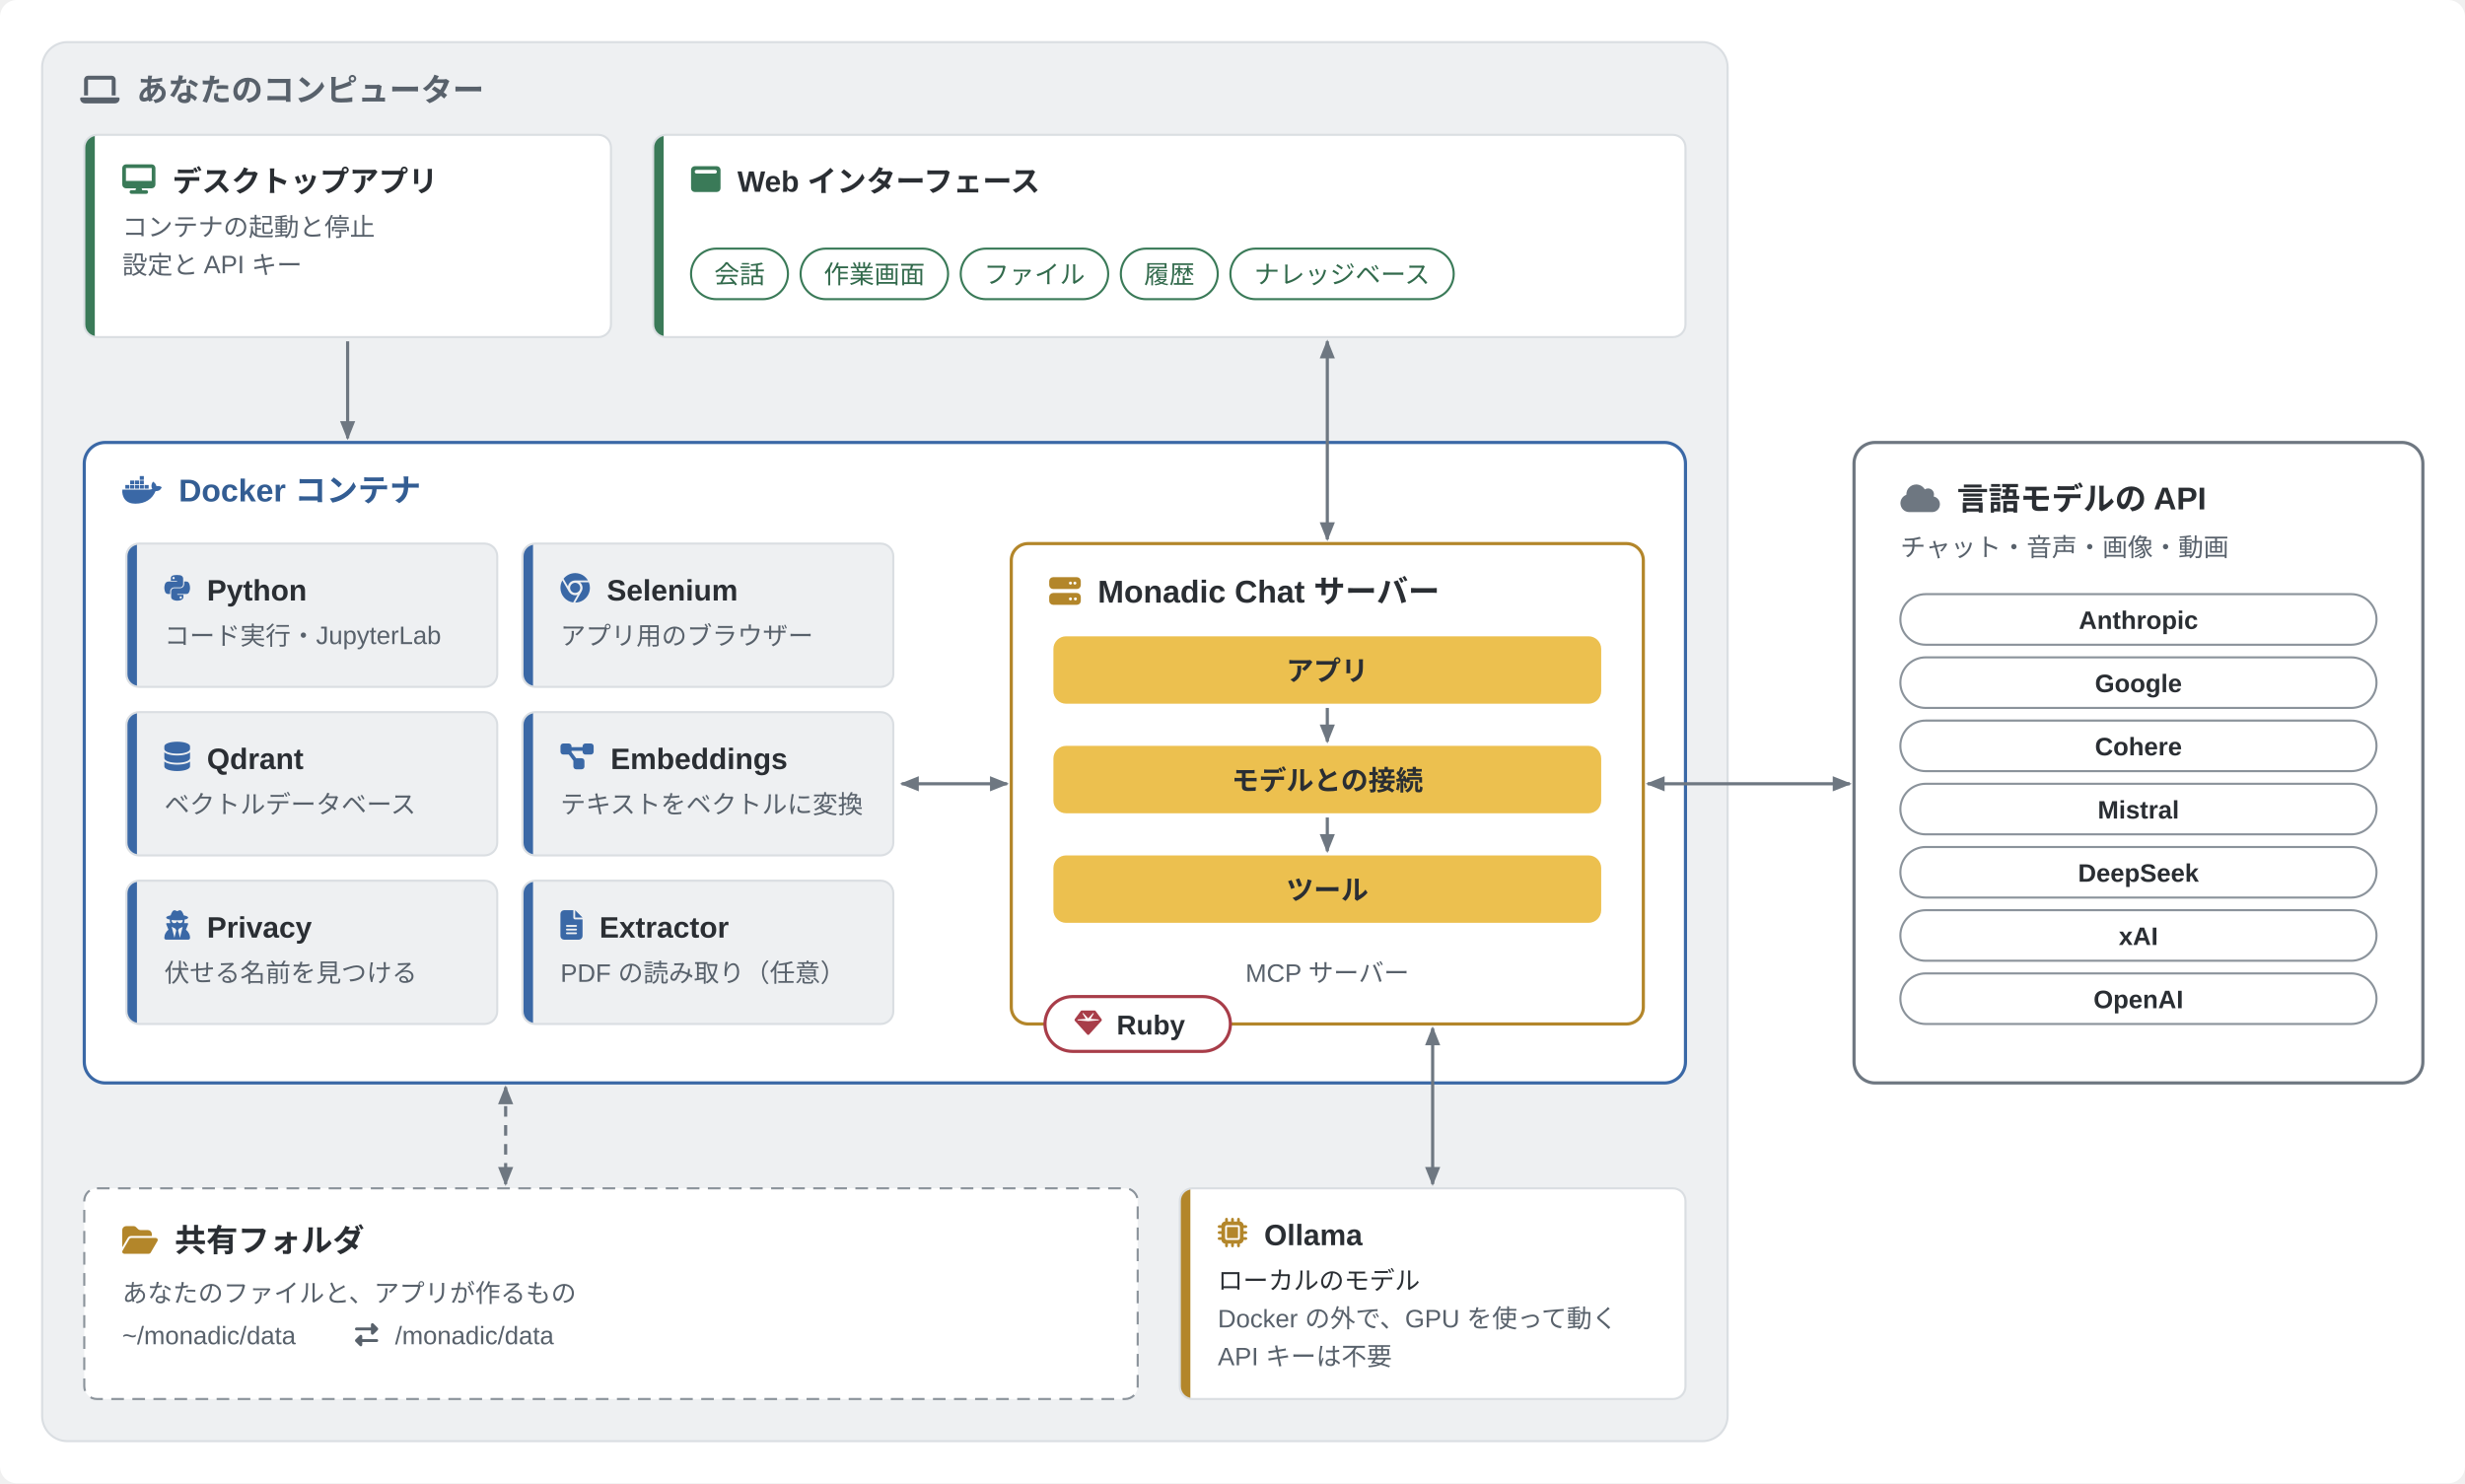
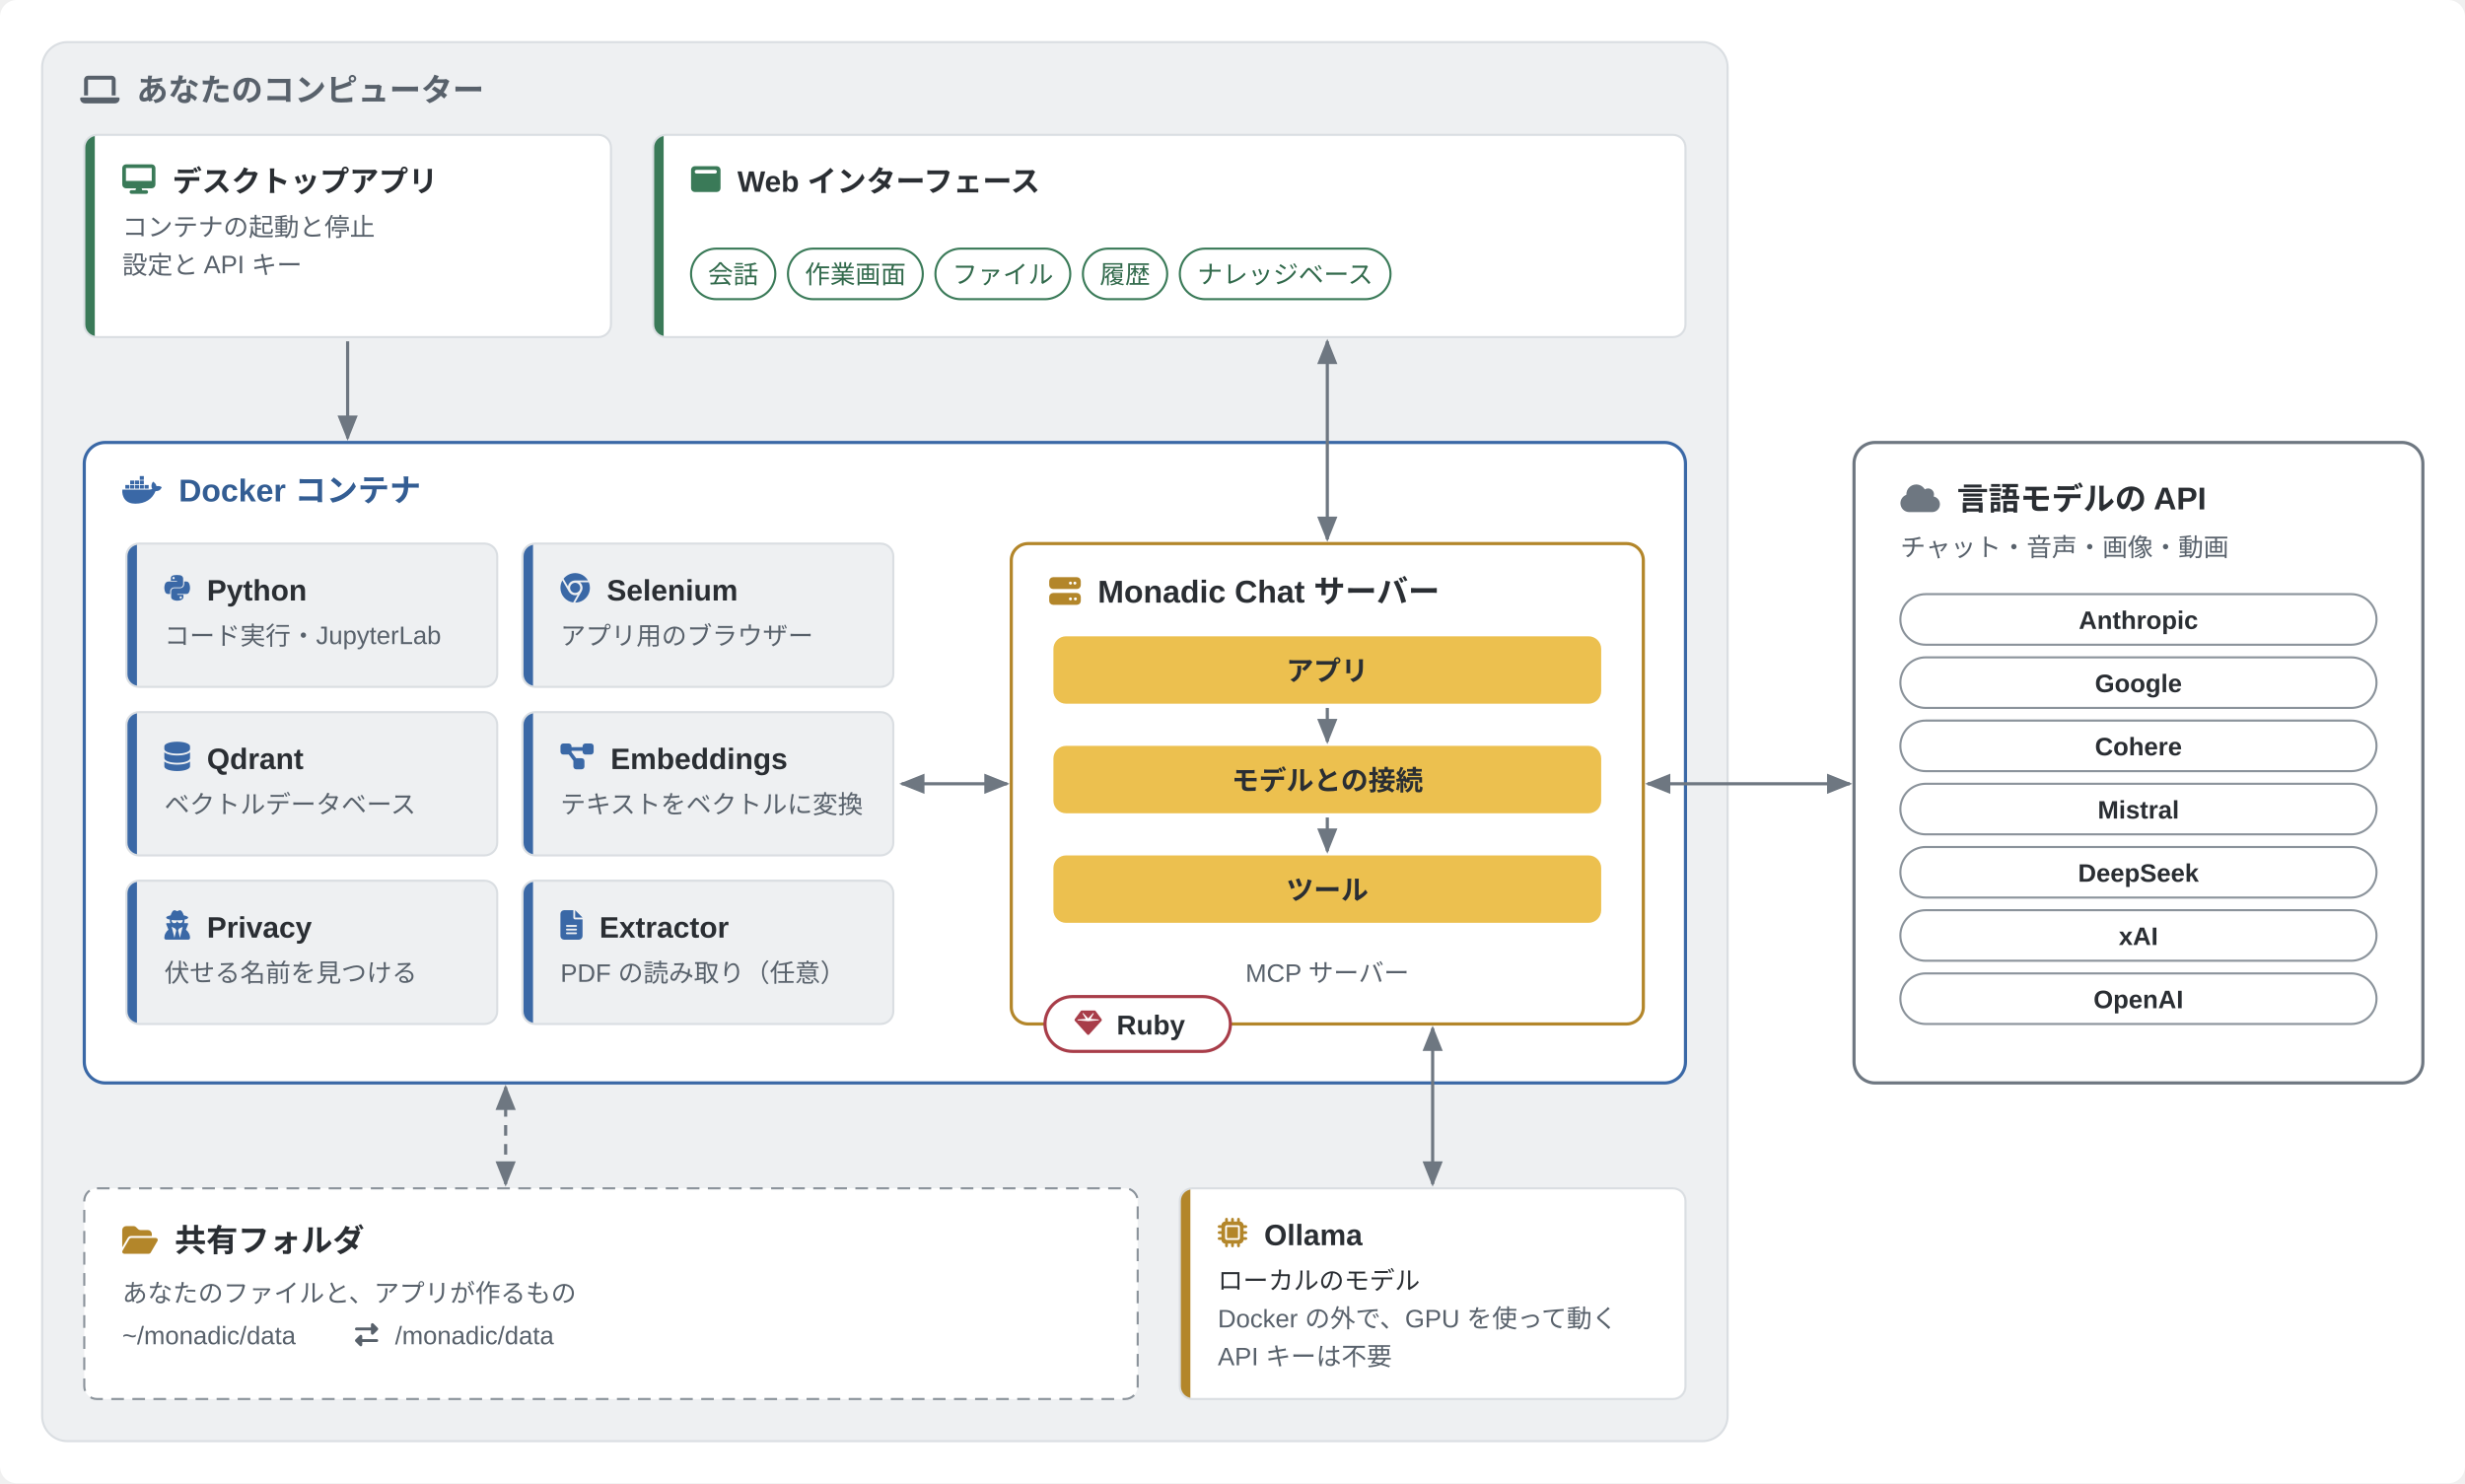
<svg xmlns="http://www.w3.org/2000/svg" role="img" width="1170" height="704" viewBox="0 0 1170 704" font-family="-apple-system, 'Hiragino Sans', 'Noto Sans JP', 'Helvetica Neue', Arial, sans-serif">
  <defs>
    <symbol id="i-brands-chrome" viewBox="0 -448 512 512">
      <path transform="scale(1 -1)" d="M0 192Q1 263 34 321L144 130Q161 100 190 82Q219 64 256 64Q277 64 297 71L221 -62Q125 -47 64 23Q2 93 0 192ZM365 126Q384 156 384 192Q382 251 341 288H493Q512 243 512 192Q511 121 477 63Q443 5 385 -29Q328 -63 256 -64L365 126ZM478 320H256H478H256Q208 319 174 291Q140 262 131 217L54 350Q90 395 142 421Q194 447 256 448Q328 447 386 413Q444 378 478 320ZM168 192Q169 229 194 254Q219 279 256 280Q293 279 318 254Q343 229 344 192Q343 155 318 130Q293 105 256 104Q219 105 194 130Q169 155 168 192Z" />
    </symbol>
    <symbol id="i-brands-docker" viewBox="0 -448 640 512">
      <path transform="scale(1 -1)" d="M350 212H284H350H284V271H350V212ZM350 416H284H350H284V355H350V416ZM428 271H362H428H362V212H428V271ZM272 343H206H272H206V283H272V343ZM350 343H284H350H284V283H350V343ZM627 243Q615 251 594 253Q574 255 554 252Q549 287 513 315L499 325L489 311Q475 289 473 260Q471 231 486 207Q472 198 437 196H2Q-4 157 7 113Q18 69 46 34Q102 -32 212 -32Q331 -32 415 21Q499 73 540 172Q558 170 585 178Q612 185 631 217Q634 222 639 232Q639 233 640 234L627 243ZM116 271H50H116H50V212H116V271ZM194 271H128H194H128V212H194V271ZM272 271H206H272H206V212H272V271ZM194 343H128H194H128V283H194V343Z" />
    </symbol>
    <symbol id="i-brands-python" viewBox="0 -448 448 512">
      <path transform="scale(1 -1)" d="M440 247Q434 271 422 286Q409 301 386 302H346V254Q345 226 326 207Q307 187 280 186H173Q150 186 135 170Q120 155 119 132V30Q120 9 135 -5Q151 -18 173 -24Q221 -40 280 -24Q300 -18 316 -5Q332 8 333 30V71H226V85H386Q409 85 421 100Q432 114 440 139Q456 186 440 248ZM286 44Q305 42 306 24Q305 5 286 3Q268 5 266 24Q268 42 286 44ZM168 200H275H168H275Q297 200 312 216Q327 231 328 254V356Q327 378 312 393Q297 408 275 412Q218 420 168 412Q135 406 124 392Q113 379 114 356V315H221V302H74Q51 302 32 288Q14 274 8 247Q0 218 0 194Q0 170 8 139Q13 115 27 100Q41 85 64 85H101V133Q102 161 121 180Q140 199 168 200ZM161 342Q143 344 141 363Q143 381 161 383Q179 381 181 363Q179 344 161 342Z" />
    </symbol>
    <symbol id="i-solid-cloud" viewBox="0 -448 640 512">
      <path transform="scale(1 -1)" d="M0 112Q2 51 42 10Q83 -30 144 -32H512Q566 -31 603 5Q639 42 640 96Q639 143 611 177Q582 212 538 221Q544 238 544 256Q543 297 516 324Q489 351 448 352Q418 352 395 336Q373 372 337 394Q301 415 256 416Q188 414 143 369Q98 324 96 256Q96 252 96 248Q96 248 96 248Q53 232 27 196Q1 160 0 112Z" />
    </symbol>
    <symbol id="i-solid-database" viewBox="0 -448 448 512">
      <path transform="scale(1 -1)" d="M448 368V320V368V320Q446 286 382 263Q319 241 224 240Q129 241 66 263Q2 286 0 320V368Q2 402 66 425Q129 447 224 448Q319 447 382 425Q446 402 448 368ZM393 233Q425 244 448 262V160Q446 126 382 103Q319 81 224 80Q129 81 66 103Q2 126 0 160V262Q23 244 55 233Q125 209 224 208Q323 209 393 233ZM0 102Q23 84 55 73Q125 49 224 48Q323 49 393 73Q425 84 448 102V16Q446 -18 382 -41Q319 -63 224 -64Q129 -63 66 -41Q2 -18 0 16V102Z" />
    </symbol>
    <symbol id="i-solid-desktop" viewBox="0 -448 576 512">
      <path transform="scale(1 -1)" d="M64 448Q37 447 19 429Q1 411 0 384V96Q1 69 19 51Q37 33 64 32H240L229 0H160Q146 0 137 -9Q128 -18 128 -32Q128 -46 137 -55Q146 -64 160 -64H416Q430 -64 439 -55Q448 -46 448 -32Q448 -18 439 -9Q430 0 416 0H347L336 32H512Q539 33 557 51Q575 69 576 96V384Q575 411 557 429Q539 447 512 448H64ZM512 384V160V384V160H64V384H512Z" />
    </symbol>
    <symbol id="i-solid-diagram-project" viewBox="0 -448 576 512">
      <path transform="scale(1 -1)" d="M0 368Q1 388 14 402Q28 415 48 416H144Q164 415 178 402Q191 388 192 368V352H384V368Q385 388 398 402Q412 415 432 416H528Q548 415 562 402Q575 388 576 368V272Q575 252 562 238Q548 225 528 224H432Q412 225 398 238Q385 252 384 272V288H192V272Q192 269 192 267L272 160H368Q388 159 402 146Q415 132 416 112V16Q415 -4 402 -18Q388 -31 368 -32H272Q252 -31 238 -18Q225 -4 224 16V112Q224 115 224 117L144 224H48Q28 225 14 238Q1 252 0 272V368Z" />
    </symbol>
    <symbol id="i-solid-file-lines" viewBox="0 -448 384 512">
      <path transform="scale(1 -1)" d="M64 448Q37 447 19 429Q1 411 0 384V0Q1 -27 19 -45Q37 -63 64 -64H320Q347 -63 365 -45Q383 -27 384 0V288H256Q242 288 233 297Q224 306 224 320V448H64ZM256 448V320V448V320H384L256 448ZM112 192H272H112H272Q287 191 288 176Q287 161 272 160H112Q97 161 96 176Q97 191 112 192ZM112 128H272H112H272Q287 127 288 112Q287 97 272 96H112Q97 97 96 112Q97 127 112 128ZM112 64H272H112H272Q287 63 288 48Q287 33 272 32H112Q97 33 96 48Q97 63 112 64Z" />
    </symbol>
    <symbol id="i-solid-folder-open" viewBox="0 -448 576 512">
      <path transform="scale(1 -1)" d="M89 224 0 72 89 224 0 72V352Q1 379 19 397Q37 415 64 416H182Q208 416 227 397L253 371Q272 352 299 352H416Q443 351 461 333Q479 315 480 288V256H144Q108 255 89 224ZM116 208Q126 223 144 224H544Q562 223 572 208Q580 192 572 176L460 -16Q450 -31 432 -32H32Q14 -31 4 -16Q-4 0 4 16L116 208Z" />
    </symbol>
    <symbol id="i-solid-gem" viewBox="0 -448 512 512">
      <path transform="scale(1 -1)" d="M117 414Q124 424 136 424H376Q388 424 395 414L507 262Q517 246 506 232L274 -24Q267 -32 256 -32Q245 -32 238 -24L6 232Q-5 246 5 262L117 414ZM155 374Q150 370 153 364L211 268L63 256Q57 255 56 248Q57 241 63 240L255 224Q256 224 256 224Q256 224 257 224L449 240Q455 241 456 248Q455 255 449 256L302 268L359 364Q362 370 357 374Q351 378 346 373L256 276L166 373Q161 378 155 374Z" />
    </symbol>
    <symbol id="i-solid-laptop" viewBox="0 -448 640 512">
      <path transform="scale(1 -1)" d="M128 416Q101 415 83 397Q65 379 64 352V96H128V352H512V96H576V352Q575 379 557 397Q539 415 512 416H128ZM19 64Q2 62 0 45Q1 12 23 -10Q44 -31 77 -32H563Q596 -31 618 -10Q639 12 640 45Q638 62 621 64H19Z" />
    </symbol>
    <symbol id="i-solid-microchip" viewBox="0 -448 512 512">
      <path transform="scale(1 -1)" d="M176 424Q174 446 152 448Q130 446 128 424V384Q101 383 83 365Q65 347 64 320H24Q2 318 0 296Q2 274 24 272H64V216H24Q2 214 0 192Q2 170 24 168H64V112H24Q2 110 0 88Q2 66 24 64H64Q65 37 83 19Q101 1 128 0V-40Q130 -62 152 -64Q174 -62 176 -40V0H232V-40Q234 -62 256 -64Q278 -62 280 -40V0H336V-40Q338 -62 360 -64Q382 -62 384 -40V0Q411 1 429 19Q447 37 448 64H488Q510 66 512 88Q510 110 488 112H448V168H488Q510 170 512 192Q510 214 488 216H448V272H488Q510 274 512 296Q510 318 488 320H448Q447 347 429 365Q411 383 384 384V424Q382 446 360 448Q338 446 336 424V384H280V424Q278 446 256 448Q234 446 232 424V384H176V424ZM160 320H352H160H352Q366 320 375 311Q384 302 384 288V96Q384 82 375 73Q366 64 352 64H160Q146 64 137 73Q128 82 128 96V288Q128 302 137 311Q146 320 160 320ZM352 288H160H352H160V96H352V288Z" />
    </symbol>
    <symbol id="i-solid-right-left" viewBox="0 -448 512 512">
      <path transform="scale(1 -1)" d="M32 352H352H32H352V416Q353 437 372 446Q391 453 407 439L503 343Q512 333 512 320Q512 307 503 297L407 201Q391 187 372 195Q353 203 352 224V288H32Q18 288 9 297Q0 306 0 320Q0 334 9 343Q18 352 32 352ZM480 96Q494 96 503 87Q512 78 512 64Q512 50 503 41Q494 32 480 32H160V-32Q159 -53 140 -62Q121 -69 105 -55L9 41Q0 51 0 64Q0 77 9 86L105 182Q121 197 140 189Q159 181 160 160V96H480Z" />
    </symbol>
    <symbol id="i-solid-server" viewBox="0 -448 512 512">
      <path transform="scale(1 -1)" d="M64 416Q37 415 19 397Q1 379 0 352V288Q1 261 19 243Q37 225 64 224H448Q475 225 493 243Q511 261 512 288V352Q511 379 493 397Q475 415 448 416H64ZM344 344Q366 342 368 320Q366 298 344 296Q322 298 320 320Q322 342 344 344ZM392 320Q394 342 416 344Q438 342 440 320Q438 298 416 296Q394 298 392 320ZM64 160Q37 159 19 141Q1 123 0 96V32Q1 5 19 -13Q37 -31 64 -32H448Q475 -31 493 -13Q511 5 512 32V96Q511 123 493 141Q475 159 448 160H64ZM344 88Q366 86 368 64Q366 42 344 40Q322 42 320 64Q322 86 344 88ZM400 64Q402 86 424 88Q446 86 448 64Q446 42 424 40Q402 42 400 64Z" />
    </symbol>
    <symbol id="i-solid-user-secret" viewBox="0 -448 448 512">
      <path transform="scale(1 -1)" d="M224 432Q215 433 209 438Q208 438 208 438Q201 446 176 448Q153 447 137 420Q120 394 110 359Q74 352 53 342Q32 332 32 320Q35 298 97 284Q96 278 96 272Q96 246 105 224H45Q33 223 32 211Q32 208 33 206L72 109Q39 84 20 47Q0 10 0 -34Q0 -47 9 -55Q17 -64 30 -64H418Q431 -64 439 -55Q448 -47 448 -34Q448 10 428 47Q409 84 376 109L415 206Q416 208 416 211Q415 223 403 224H343Q352 246 352 272Q352 278 351 284Q413 298 416 320Q416 332 395 342Q374 352 338 359Q328 394 311 420Q295 447 272 448Q247 446 240 438Q240 438 240 438Q239 438 239 438Q233 433 224 432ZM280 224H268H280H268Q241 225 231 250Q229 255 224 255Q219 255 217 250Q207 225 181 224H168Q151 224 140 236Q128 247 128 264V278Q171 272 224 272Q277 272 320 278V264Q320 247 308 236Q297 224 280 224ZM192 128 208 96 192 128 208 96 176 -32 128 160 192 128ZM320 160 272 -32 320 160 272 -32 240 96 256 128 320 160Z" />
    </symbol>
    <symbol id="i-solid-window-maximize" viewBox="0 -448 512 512">
      <path transform="scale(1 -1)" d="M64 416Q37 415 19 397Q1 379 0 352V32Q1 5 19 -13Q37 -31 64 -32H448Q475 -31 493 -13Q511 5 512 32V352Q511 379 493 397Q475 415 448 416H64ZM96 352H416H96H416Q430 352 439 343Q448 334 448 320Q448 306 439 297Q430 288 416 288H96Q82 288 73 297Q64 306 64 320Q64 334 73 343Q82 352 96 352Z" />
    </symbol>
-     <marker id="arrow" viewBox="0 0 10 10" refX="9" refY="5" markerUnits="userSpaceOnUse" markerWidth="9" markerHeight="9" orient="auto">
+     <marker id="arrow" viewBox="0 0 10 10" refX="9" refY="5" markerUnits="userSpaceOnUse" markerWidth="12" markerHeight="12" orient="auto">
      <path d="M0 1 L10 5 L0 9 z" fill="#6e7781" />
    </marker>
-     <marker id="arrow-back" viewBox="0 0 10 10" refX="1" refY="5" markerUnits="userSpaceOnUse" markerWidth="9" markerHeight="9" orient="auto">
+     <marker id="arrow-back" viewBox="0 0 10 10" refX="1" refY="5" markerUnits="userSpaceOnUse" markerWidth="12" markerHeight="12" orient="auto">
      <path d="M10 1 L0 5 L10 9 z" fill="#6e7781" />
    </marker>
  </defs>
  <rect width="1170" height="704" rx="8" fill="#ffffff" />
  <rect x="20" y="20" width="800" height="664" rx="12" fill="#eef0f2" stroke="#dadee2" />
  <use href="#i-solid-laptop" x="38.0" y="35.0" width="18.8" height="15" fill="#58616b" />
  <text x="64.8" y="48.0" font-size="15" fill="#58616b" font-weight="700">あなたのコンピューター</text>
  <rect x="40" y="64" width="250" height="96" rx="6" fill="#3a7a58" />
  <path d="M45 64 H284 A6 6 0 0 1 290 70 V154 A6 6 0 0 1 284 160 H45 Z" fill="#ffffff" />
  <rect x="40" y="64" width="250" height="96" rx="6" fill="none" stroke="#dadee2" />
  <use href="#i-solid-desktop" x="58.0" y="78.0" width="15.8" height="14" fill="#3a7a58" />
  <text x="81.8" y="91.0" font-size="14" fill="#2a2e33" font-weight="700">デスクトップアプリ</text>
  <text x="58.0" y="112.0" font-size="12" fill="#58616b">コンテナの起動と停止</text>
  <text x="58.0" y="130.0" font-size="12" fill="#58616b">設定と API キー</text>
  <rect x="310" y="64" width="490" height="96" rx="6" fill="#3a7a58" />
  <path d="M315 64 H794 A6 6 0 0 1 800 70 V154 A6 6 0 0 1 794 160 H315 Z" fill="#ffffff" />
  <rect x="310" y="64" width="490" height="96" rx="6" fill="none" stroke="#dadee2" />
  <use href="#i-solid-window-maximize" x="328.0" y="78.0" width="14.0" height="14" fill="#3a7a58" />
  <text x="350.0" y="91.0" font-size="14" fill="#2a2e33" font-weight="700">Web インターフェース</text>
-   <rect x="328.0" y="118" width="46.0" height="24" rx="12" fill="none" stroke="#3a7a58" />
-   <text x="351.0" y="134.5" font-size="12" fill="#326a4c" text-anchor="middle">会話</text>
-   <rect x="380.0" y="118" width="70.0" height="24" rx="12" fill="none" stroke="#3a7a58" />
-   <text x="415.0" y="134.5" font-size="12" fill="#326a4c" text-anchor="middle">作業画面</text>
-   <rect x="456.0" y="118" width="70.0" height="24" rx="12" fill="none" stroke="#3a7a58" />
-   <text x="491.0" y="134.5" font-size="12" fill="#326a4c" text-anchor="middle">ファイル</text>
-   <rect x="532.0" y="118" width="46.0" height="24" rx="12" fill="none" stroke="#3a7a58" />
-   <text x="555.0" y="134.5" font-size="12" fill="#326a4c" text-anchor="middle">履歴</text>
-   <rect x="584.0" y="118" width="106.0" height="24" rx="12" fill="none" stroke="#3a7a58" />
-   <text x="637.0" y="134.5" font-size="12" fill="#326a4c" text-anchor="middle">ナレッジベース</text>
+   <rect x="328.0" y="118" width="40.0" height="24" rx="12" fill="none" stroke="#3a7a58" />
+   <text x="348.0" y="134.5" font-size="12" fill="#326a4c" text-anchor="middle">会話</text>
+   <rect x="374.0" y="118" width="64.0" height="24" rx="12" fill="none" stroke="#3a7a58" />
+   <text x="406.0" y="134.5" font-size="12" fill="#326a4c" text-anchor="middle">作業画面</text>
+   <rect x="444.0" y="118" width="64.0" height="24" rx="12" fill="none" stroke="#3a7a58" />
+   <text x="476.0" y="134.5" font-size="12" fill="#326a4c" text-anchor="middle">ファイル</text>
+   <rect x="514.0" y="118" width="40.0" height="24" rx="12" fill="none" stroke="#3a7a58" />
+   <text x="534.0" y="134.5" font-size="12" fill="#326a4c" text-anchor="middle">履歴</text>
+   <rect x="560.0" y="118" width="100.0" height="24" rx="12" fill="none" stroke="#3a7a58" />
+   <text x="610.0" y="134.5" font-size="12" fill="#326a4c" text-anchor="middle">ナレッジベース</text>
  <rect x="40" y="210" width="760" height="304" rx="10" fill="#ffffff" stroke="#3a68a6" stroke-width="1.5" />
  <use href="#i-brands-docker" x="58.0" y="225.0" width="18.8" height="15" fill="#3a68a6" />
  <text x="84.8" y="238.0" font-size="15" fill="#335d93" font-weight="700">Docker コンテナ</text>
  <rect x="60" y="258" width="176" height="68" rx="6" fill="#3a68a6" />
  <path d="M65 258 H230 A6 6 0 0 1 236 264 V320 A6 6 0 0 1 230 326 H65 Z" fill="#eef0f2" />
  <rect x="60" y="258" width="176" height="68" rx="6" fill="none" stroke="#dadee2" />
  <use href="#i-brands-python" x="78.0" y="272.0" width="12.2" height="14" fill="#3a68a6" />
  <text x="98.2" y="285.0" font-size="14" fill="#2a2e33" font-weight="700">Python</text>
  <text x="78.0" y="306.0" font-size="12" fill="#58616b">コード実行・JupyterLab</text>
  <rect x="248" y="258" width="176" height="68" rx="6" fill="#3a68a6" />
  <path d="M253 258 H418 A6 6 0 0 1 424 264 V320 A6 6 0 0 1 418 326 H253 Z" fill="#eef0f2" />
  <rect x="248" y="258" width="176" height="68" rx="6" fill="none" stroke="#dadee2" />
  <use href="#i-brands-chrome" x="266.0" y="272.0" width="14.0" height="14" fill="#3a68a6" />
  <text x="288.0" y="285.0" font-size="14" fill="#2a2e33" font-weight="700">Selenium</text>
  <text x="266.0" y="306.0" font-size="12" fill="#58616b">アプリ用のブラウザー</text>
  <rect x="60" y="338" width="176" height="68" rx="6" fill="#3a68a6" />
  <path d="M65 338 H230 A6 6 0 0 1 236 344 V400 A6 6 0 0 1 230 406 H65 Z" fill="#eef0f2" />
  <rect x="60" y="338" width="176" height="68" rx="6" fill="none" stroke="#dadee2" />
  <use href="#i-solid-database" x="78.0" y="352.0" width="12.2" height="14" fill="#3a68a6" />
  <text x="98.2" y="365.0" font-size="14" fill="#2a2e33" font-weight="700">Qdrant</text>
  <text x="78.0" y="386.0" font-size="12" fill="#58616b">ベクトルデータベース</text>
  <rect x="248" y="338" width="176" height="68" rx="6" fill="#3a68a6" />
  <path d="M253 338 H418 A6 6 0 0 1 424 344 V400 A6 6 0 0 1 418 406 H253 Z" fill="#eef0f2" />
  <rect x="248" y="338" width="176" height="68" rx="6" fill="none" stroke="#dadee2" />
  <use href="#i-solid-diagram-project" x="266.0" y="352.0" width="15.8" height="14" fill="#3a68a6" />
  <text x="289.8" y="365.0" font-size="14" fill="#2a2e33" font-weight="700">Embeddings</text>
  <text x="266.0" y="386.0" font-size="12" fill="#58616b">テキストをベクトルに変換</text>
  <rect x="60" y="418" width="176" height="68" rx="6" fill="#3a68a6" />
  <path d="M65 418 H230 A6 6 0 0 1 236 424 V480 A6 6 0 0 1 230 486 H65 Z" fill="#eef0f2" />
  <rect x="60" y="418" width="176" height="68" rx="6" fill="none" stroke="#dadee2" />
  <use href="#i-solid-user-secret" x="78.0" y="432.0" width="12.2" height="14" fill="#3a68a6" />
  <text x="98.2" y="445.0" font-size="14" fill="#2a2e33" font-weight="700">Privacy</text>
  <text x="78.0" y="466.0" font-size="12" fill="#58616b">伏せる名前を見つける</text>
  <rect x="248" y="418" width="176" height="68" rx="6" fill="#3a68a6" />
  <path d="M253 418 H418 A6 6 0 0 1 424 424 V480 A6 6 0 0 1 418 486 H253 Z" fill="#eef0f2" />
  <rect x="248" y="418" width="176" height="68" rx="6" fill="none" stroke="#dadee2" />
  <use href="#i-solid-file-lines" x="266.0" y="432.0" width="10.5" height="14" fill="#3a68a6" />
  <text x="284.5" y="445.0" font-size="14" fill="#2a2e33" font-weight="700">Extractor</text>
  <text x="266.0" y="466.0" font-size="12" fill="#58616b">PDF の読み取り（任意）</text>
  <rect x="480" y="258" width="300" height="228" rx="8" fill="#ffffff" stroke="#b3862a" stroke-width="1.5" />
  <use href="#i-solid-server" x="498.0" y="273.0" width="15.0" height="15" fill="#b3862a" />
  <text x="521.0" y="286.0" font-size="15" fill="#2a2e33" font-weight="700">Monadic Chat サーバー</text>
  <rect x="500" y="302" width="260" height="32" rx="6" fill="#ecc04f" />
  <text x="630.0" y="323.0" font-size="13" fill="#2a2e33" font-weight="700" text-anchor="middle">アプリ</text>
  <line x1="630" y1="336" x2="630" y2="352" stroke="#6e7781" stroke-width="1.5" marker-end="url(#arrow)" />
  <rect x="500" y="354" width="260" height="32" rx="6" fill="#ecc04f" />
  <text x="630.0" y="375.0" font-size="13" fill="#2a2e33" font-weight="700" text-anchor="middle">モデルとの接続</text>
  <line x1="630" y1="388" x2="630" y2="404" stroke="#6e7781" stroke-width="1.5" marker-end="url(#arrow)" />
  <rect x="500" y="406" width="260" height="32" rx="6" fill="#ecc04f" />
  <text x="630.0" y="427.0" font-size="13" fill="#2a2e33" font-weight="700" text-anchor="middle">ツール</text>
  <text x="630.0" y="466.0" font-size="12" fill="#58616b" text-anchor="middle">MCP サーバー</text>
  <rect x="496" y="473" width="88" height="26" rx="13" fill="#ffffff" stroke="#a83d49" stroke-width="1.5" />
  <use href="#i-solid-gem" x="510.0" y="479.0" width="13.0" height="13" fill="#a83d49" />
  <text x="530.0" y="491.0" font-size="13" fill="#2a2e33" font-weight="700">Ruby</text>
  <line x1="428" y1="372" x2="478" y2="372" stroke="#6e7781" stroke-width="1.5" marker-end="url(#arrow)" marker-start="url(#arrow-back)" />
  <rect x="40" y="564" width="500" height="100" rx="6" fill="#ffffff" stroke="#8b939b" stroke-dasharray="6 4" />
  <use href="#i-solid-folder-open" x="58.0" y="581.0" width="16.9" height="15" fill="#b3862a" />
  <text x="82.9" y="594.0" font-size="15" fill="#2a2e33" font-weight="700">共有フォルダ</text>
  <text x="58.0" y="618.0" font-size="12" fill="#58616b">あなたのファイルと、アプリが作るもの</text>
  <text x="58.0" y="638.0" font-size="12" fill="#58616b">~/monadic/data</text>
  <use href="#i-solid-right-left" x="168.5" y="628.0" width="11.0" height="11" fill="#58616b" />
  <text x="187.5" y="638.0" font-size="12" fill="#58616b">/monadic/data</text>
  <rect x="560" y="564" width="240" height="100" rx="6" fill="#b3862a" />
  <path d="M565 564 H794 A6 6 0 0 1 800 570 V658 A6 6 0 0 1 794 664 H565 Z" fill="#ffffff" />
  <rect x="560" y="564" width="240" height="100" rx="6" fill="none" stroke="#dadee2" />
  <use href="#i-solid-microchip" x="578.0" y="578.0" width="14.0" height="14" fill="#b3862a" />
  <text x="600.0" y="591.0" font-size="14" fill="#2a2e33" font-weight="700">Ollama</text>
  <text x="578.0" y="612.0" font-size="12" fill="#2a2e33">ローカルのモデル</text>
  <text x="578.0" y="630.0" font-size="12" fill="#58616b">Docker の外で、GPU を使って動く</text>
  <text x="578.0" y="648.0" font-size="12" fill="#58616b">API キーは不要</text>
  <line x1="165" y1="162" x2="165" y2="208" stroke="#6e7781" stroke-width="1.5" marker-end="url(#arrow)" />
  <line x1="630" y1="162" x2="630" y2="256" stroke="#6e7781" stroke-width="1.5" marker-end="url(#arrow)" marker-start="url(#arrow-back)" />
  <line x1="240" y1="516" x2="240" y2="562" stroke="#6e7781" stroke-width="1.5" stroke-dasharray="5 4" marker-end="url(#arrow)" marker-start="url(#arrow-back)" />
  <line x1="680" y1="488" x2="680" y2="562" stroke="#6e7781" stroke-width="1.5" marker-end="url(#arrow)" marker-start="url(#arrow-back)" />
  <rect x="880" y="210" width="270" height="304" rx="10" fill="#ffffff" stroke="#6e7781" stroke-width="1.5" />
  <use href="#i-solid-cloud" x="902.0" y="229.0" width="18.8" height="15" fill="#6e7781" />
  <text x="928.8" y="242.0" font-size="15" fill="#2a2e33" font-weight="700">言語モデルの API</text>
  <text x="902.0" y="264.0" font-size="12" fill="#58616b">チャット・音声・画像・動画</text>
  <rect x="902.0" y="282" width="226.0" height="24" rx="12" fill="none" stroke="#8b939b" />
  <text x="1015.0" y="298.5" font-size="12" fill="#2a2e33" font-weight="700" text-anchor="middle">Anthropic</text>
  <rect x="902.0" y="312" width="226.0" height="24" rx="12" fill="none" stroke="#8b939b" />
  <text x="1015.0" y="328.5" font-size="12" fill="#2a2e33" font-weight="700" text-anchor="middle">Google</text>
  <rect x="902.0" y="342" width="226.0" height="24" rx="12" fill="none" stroke="#8b939b" />
  <text x="1015.0" y="358.5" font-size="12" fill="#2a2e33" font-weight="700" text-anchor="middle">Cohere</text>
  <rect x="902.0" y="372" width="226.0" height="24" rx="12" fill="none" stroke="#8b939b" />
  <text x="1015.0" y="388.5" font-size="12" fill="#2a2e33" font-weight="700" text-anchor="middle">Mistral</text>
  <rect x="902.0" y="402" width="226.0" height="24" rx="12" fill="none" stroke="#8b939b" />
  <text x="1015.0" y="418.5" font-size="12" fill="#2a2e33" font-weight="700" text-anchor="middle">DeepSeek</text>
  <rect x="902.0" y="432" width="226.0" height="24" rx="12" fill="none" stroke="#8b939b" />
  <text x="1015.0" y="448.5" font-size="12" fill="#2a2e33" font-weight="700" text-anchor="middle">xAI</text>
  <rect x="902.0" y="462" width="226.0" height="24" rx="12" fill="none" stroke="#8b939b" />
  <text x="1015.0" y="478.5" font-size="12" fill="#2a2e33" font-weight="700" text-anchor="middle">OpenAI</text>
  <line x1="782" y1="372" x2="878" y2="372" stroke="#6e7781" stroke-width="1.5" marker-end="url(#arrow)" marker-start="url(#arrow-back)" />
</svg>
